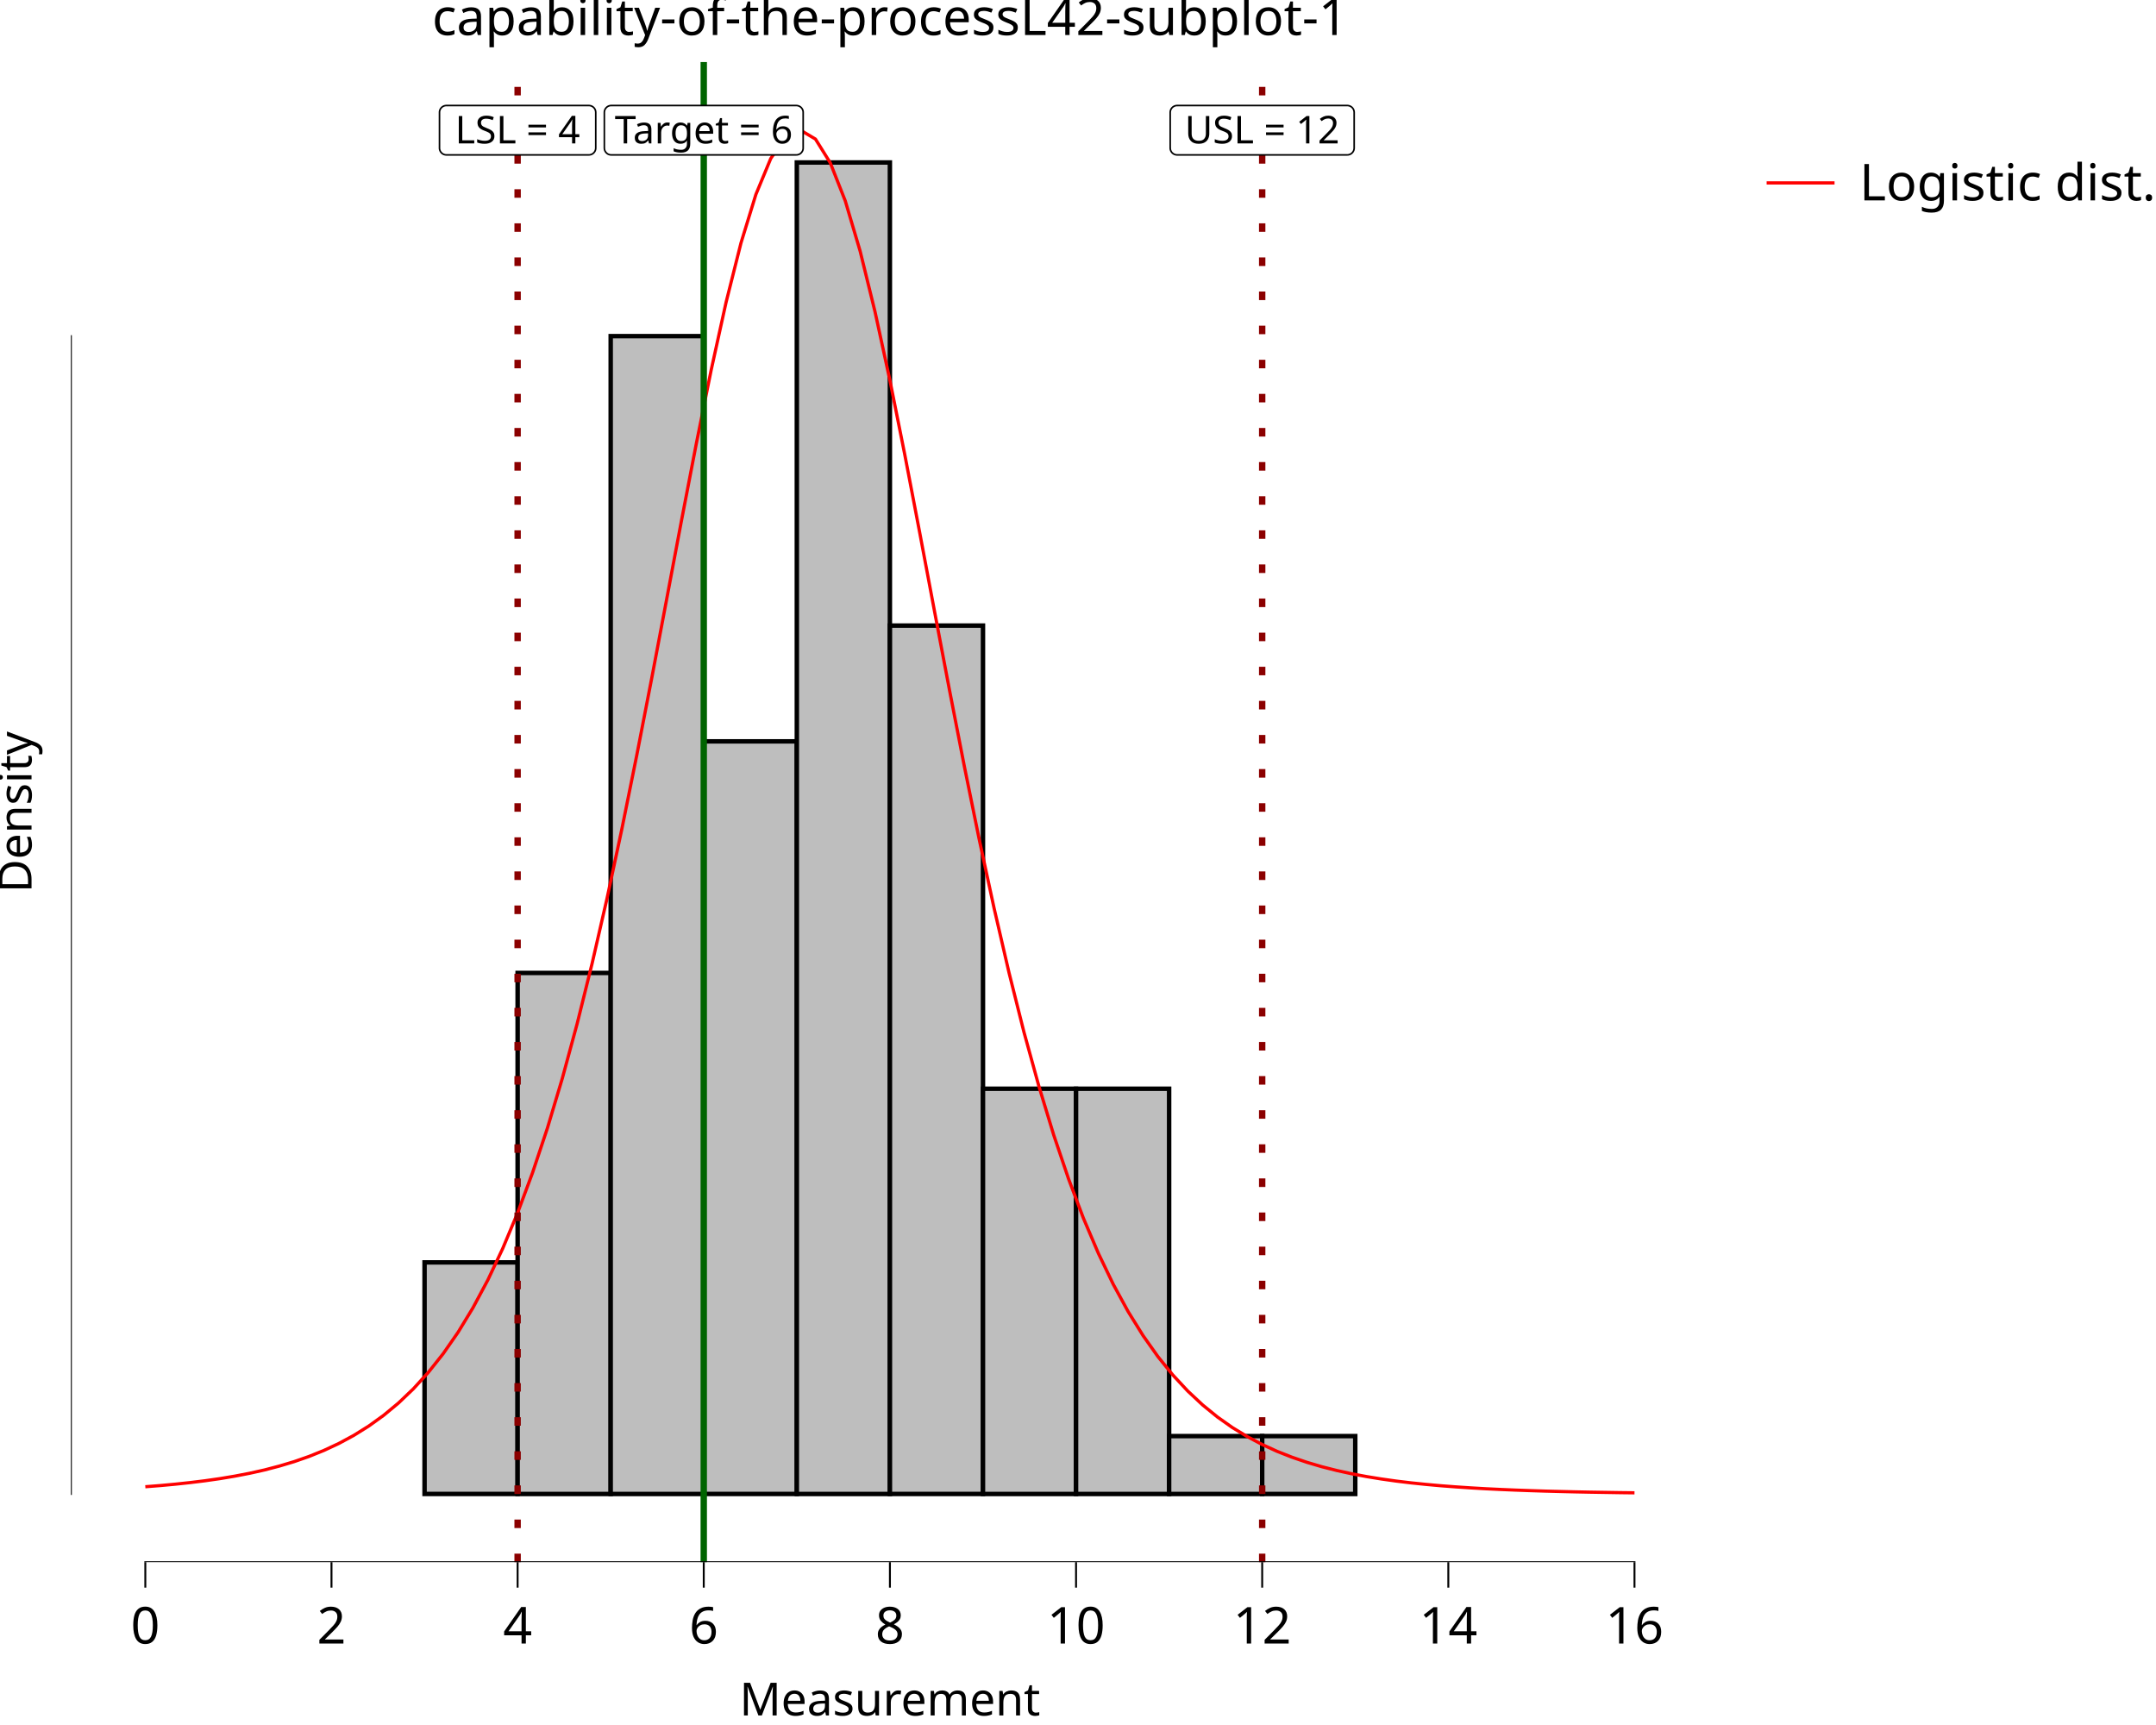
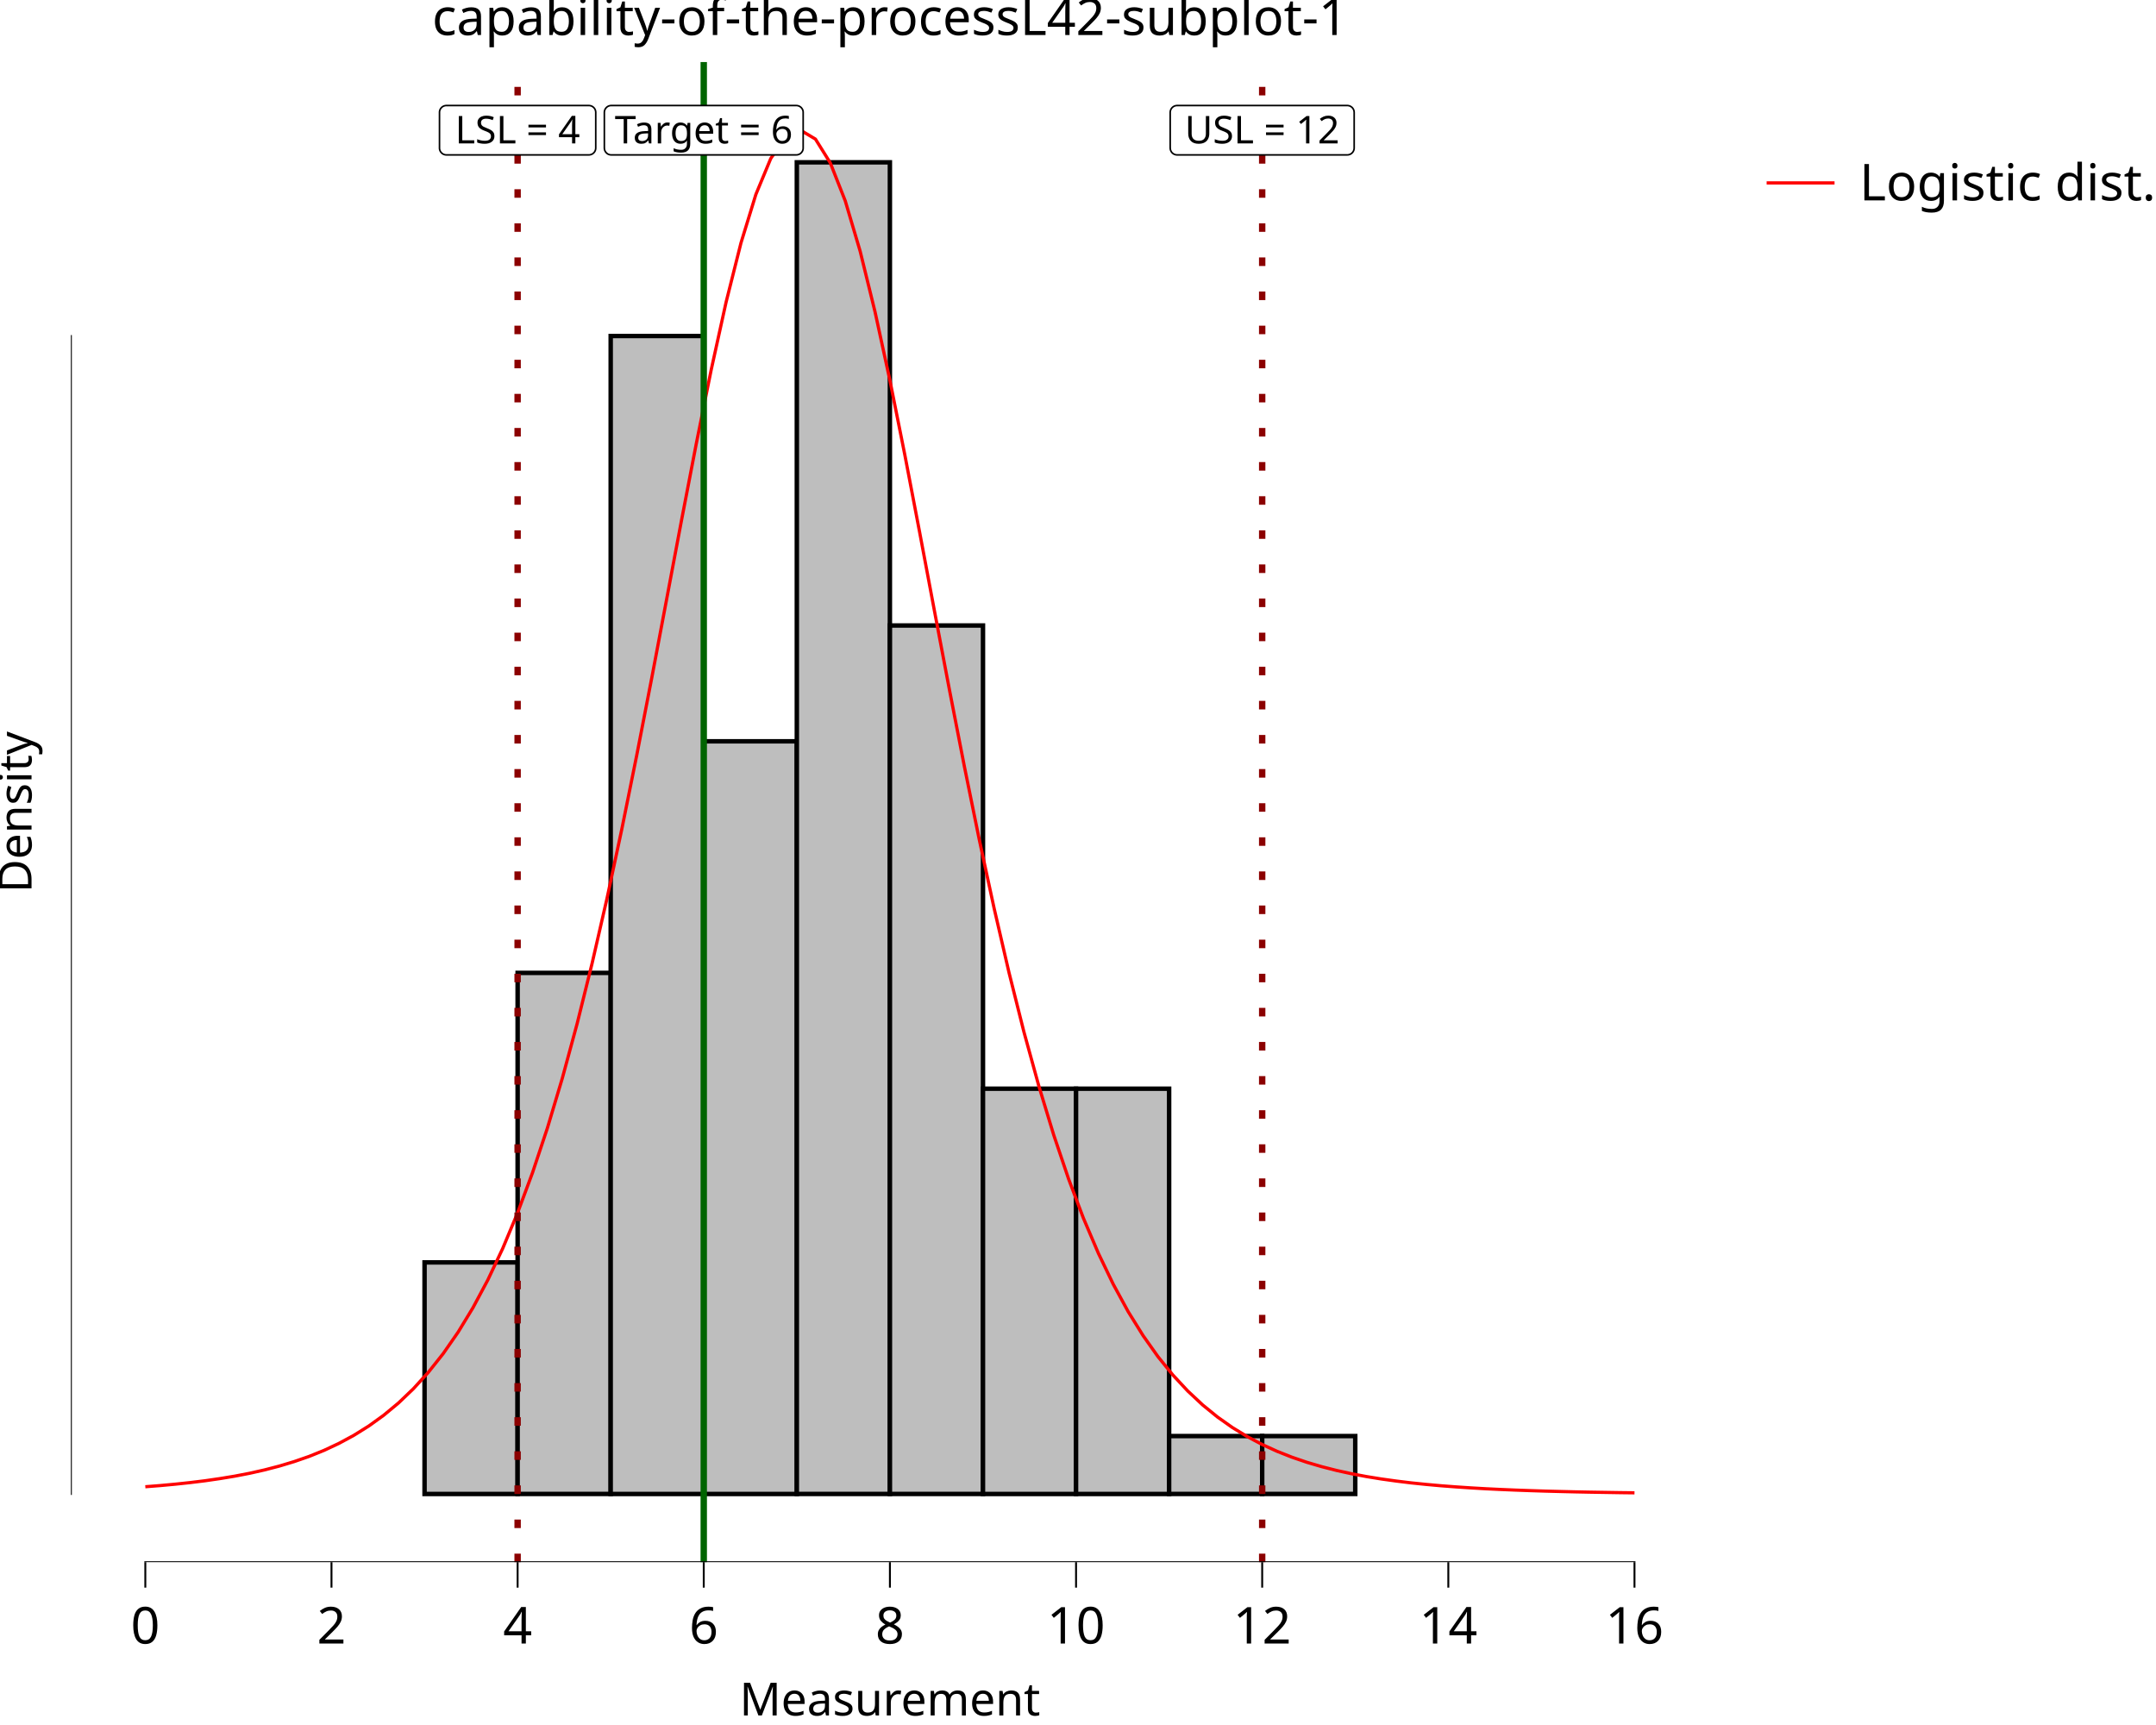
<svg xmlns="http://www.w3.org/2000/svg" class="svglite" data-engine-version="2.0" width="720.00pt" height="576.00pt" viewBox="0 0 720.00 576.00">
  <defs>
    <style type="text/css">
    .svglite line, .svglite polyline, .svglite polygon, .svglite path, .svglite rect, .svglite circle {
      fill: none;
      stroke: #000000;
      stroke-linecap: round;
      stroke-linejoin: round;
      stroke-miterlimit: 10.00;
    }
  </style>
  </defs>
  <rect width="100%" height="100%" style="stroke: none; fill: #FFFFFF;" />
  <defs>
    <clipPath id="cpMC4wMHw3MjAuMDB8MC4wMHw1NzYuMDA=">
      <rect x="0.00" y="0.00" width="720.00" height="576.00" />
    </clipPath>
  </defs>
  <g clip-path="url(#cpMC4wMHw3MjAuMDB8MC4wMHw1NzYuMDA=)">
    <rect x="0.00" y="0.00" width="720.00" height="576.00" style="stroke-width: 10.67; stroke: none;" />
  </g>
  <defs>
    <clipPath id="cpMjMuNjd8NTcwLjcwfDIwLjcxfDUyMS42Mw==">
      <rect x="23.67" y="20.71" width="547.03" height="500.92" />
    </clipPath>
  </defs>
  <g clip-path="url(#cpMjMuNjd8NTcwLjcwfDIwLjcxfDUyMS42Mw==)">
    <rect x="23.67" y="20.71" width="547.03" height="500.92" style="stroke-width: 10.67; stroke: none;" />
    <rect x="48.53" y="498.86" width="31.08" height="0.00" style="stroke-width: 1.49; stroke-linecap: butt; stroke-linejoin: miter; fill: #BEBEBE;" />
    <rect x="79.61" y="498.86" width="31.08" height="0.00" style="stroke-width: 1.49; stroke-linecap: butt; stroke-linejoin: miter; fill: #BEBEBE;" />
    <rect x="110.70" y="498.86" width="31.08" height="0.00" style="stroke-width: 1.49; stroke-linecap: butt; stroke-linejoin: miter; fill: #BEBEBE;" />
-     <rect x="141.78" y="421.53" width="31.08" height="77.32" style="stroke-width: 1.49; stroke-linecap: butt; stroke-linejoin: miter; fill: #BEBEBE;" />
-     <rect x="172.86" y="324.88" width="31.08" height="173.98" style="stroke-width: 1.49; stroke-linecap: butt; stroke-linejoin: miter; fill: #BEBEBE;" />
-     <rect x="203.94" y="112.24" width="31.08" height="386.62" style="stroke-width: 1.49; stroke-linecap: butt; stroke-linejoin: miter; fill: #BEBEBE;" />
-     <rect x="235.02" y="247.55" width="31.08" height="251.30" style="stroke-width: 1.49; stroke-linecap: butt; stroke-linejoin: miter; fill: #BEBEBE;" />
-     <rect x="266.10" y="54.25" width="31.08" height="444.61" style="stroke-width: 1.49; stroke-linecap: butt; stroke-linejoin: miter; fill: #BEBEBE;" />
-     <rect x="297.19" y="208.89" width="31.08" height="289.96" style="stroke-width: 1.49; stroke-linecap: butt; stroke-linejoin: miter; fill: #BEBEBE;" />
-     <rect x="328.27" y="363.54" width="31.08" height="135.32" style="stroke-width: 1.49; stroke-linecap: butt; stroke-linejoin: miter; fill: #BEBEBE;" />
-     <rect x="359.35" y="363.54" width="31.08" height="135.32" style="stroke-width: 1.49; stroke-linecap: butt; stroke-linejoin: miter; fill: #BEBEBE;" />
-     <rect x="390.43" y="479.53" width="31.08" height="19.33" style="stroke-width: 1.49; stroke-linecap: butt; stroke-linejoin: miter; fill: #BEBEBE;" />
-     <rect x="421.51" y="479.53" width="31.08" height="19.33" style="stroke-width: 1.49; stroke-linecap: butt; stroke-linejoin: miter; fill: #BEBEBE;" />
+     <rect x="141.78" y="421.53" width="31.08" height="77.33" style="stroke-width: 1.49; stroke-linecap: butt; stroke-linejoin: miter; fill: #BEBEBE;" />
+     <rect x="172.86" y="324.86" width="31.08" height="173.99" style="stroke-width: 1.49; stroke-linecap: butt; stroke-linejoin: miter; fill: #BEBEBE;" />
+     <rect x="203.94" y="112.20" width="31.08" height="386.66" style="stroke-width: 1.49; stroke-linecap: butt; stroke-linejoin: miter; fill: #BEBEBE;" />
+     <rect x="235.02" y="247.53" width="31.08" height="251.33" style="stroke-width: 1.49; stroke-linecap: butt; stroke-linejoin: miter; fill: #BEBEBE;" />
+     <rect x="266.10" y="54.20" width="31.08" height="444.65" style="stroke-width: 1.49; stroke-linecap: butt; stroke-linejoin: miter; fill: #BEBEBE;" />
+     <rect x="297.19" y="208.86" width="31.08" height="289.99" style="stroke-width: 1.49; stroke-linecap: butt; stroke-linejoin: miter; fill: #BEBEBE;" />
+     <rect x="328.27" y="363.53" width="31.08" height="135.33" style="stroke-width: 1.49; stroke-linecap: butt; stroke-linejoin: miter; fill: #BEBEBE;" />
+     <rect x="359.35" y="363.53" width="31.08" height="135.33" style="stroke-width: 1.49; stroke-linecap: butt; stroke-linejoin: miter; fill: #BEBEBE;" />
+     <rect x="390.43" y="479.52" width="31.08" height="19.33" style="stroke-width: 1.49; stroke-linecap: butt; stroke-linejoin: miter; fill: #BEBEBE;" />
+     <rect x="421.51" y="479.52" width="31.08" height="19.33" style="stroke-width: 1.49; stroke-linecap: butt; stroke-linejoin: miter; fill: #BEBEBE;" />
    <rect x="452.59" y="498.86" width="31.08" height="0.00" style="stroke-width: 1.49; stroke-linecap: butt; stroke-linejoin: miter; fill: #BEBEBE;" />
    <rect x="483.67" y="498.86" width="31.08" height="0.00" style="stroke-width: 1.49; stroke-linecap: butt; stroke-linejoin: miter; fill: #BEBEBE;" />
    <rect x="514.76" y="498.86" width="31.08" height="0.00" style="stroke-width: 1.49; stroke-linecap: butt; stroke-linejoin: miter; fill: #BEBEBE;" />
-     <polyline points="48.53,496.44 53.51,496.05 58.48,495.59 63.45,495.06 68.43,494.45 73.40,493.74 78.37,492.91 83.34,491.95 88.32,490.84 93.29,489.54 98.26,488.05 103.24,486.31 108.21,484.30 113.18,481.98 118.16,479.29 123.13,476.19 128.10,472.61 133.08,468.48 138.05,463.74 143.02,458.28 147.99,452.03 152.97,444.87 157.94,436.70 162.91,427.42 167.89,416.88 172.86,404.99 177.83,391.63 182.81,376.69 187.78,360.10 192.75,341.79 197.72,321.77 202.70,300.07 207.67,276.82 212.64,252.23 217.62,226.59 222.59,200.32 227.56,173.95 232.54,148.11 237.51,123.50 242.48,100.92 247.45,81.14 252.43,64.93 257.40,52.93 262.37,45.68 267.35,43.48 272.32,46.43 277.29,54.41 282.27,67.06 287.24,83.84 292.21,104.08 297.19,127.01 302.16,151.85 307.13,177.81 312.10,204.21 317.08,230.41 322.05,255.92 327.02,280.33 332.00,303.36 336.97,324.82 341.94,344.59 346.92,362.64 351.89,378.99 356.86,393.69 361.83,406.83 366.81,418.52 371.78,428.86 376.75,437.97 381.73,445.98 386.70,453.00 391.67,459.13 396.65,464.48 401.62,469.13 406.59,473.17 411.56,476.68 416.54,479.71 421.51,482.34 426.48,484.62 431.46,486.58 436.43,488.28 441.40,489.75 446.38,491.01 451.35,492.10 456.32,493.04 461.30,493.85 466.27,494.55 471.24,495.15 476.21,495.66 481.19,496.11 486.16,496.49 491.13,496.82 496.11,497.11 501.08,497.35 506.05,497.56 511.03,497.74 516.00,497.90 520.97,498.03 525.94,498.15 530.92,498.25 535.89,498.33 540.86,498.41 545.84,498.47 " style="stroke-width: 1.07; stroke: #FF0000; stroke-linecap: butt;" />
+     <polyline points="48.53,496.44 53.51,496.05 58.48,495.59 63.45,495.06 68.43,494.45 73.40,493.73 78.37,492.91 83.34,491.95 88.32,490.83 93.29,489.54 98.26,488.04 103.24,486.31 108.21,484.30 113.18,481.97 118.16,479.28 123.13,476.18 128.10,472.60 133.08,468.47 138.05,463.72 143.02,458.26 147.99,452.01 152.97,444.85 157.94,436.68 162.91,427.39 167.89,416.86 172.86,404.96 177.83,391.60 182.81,376.65 187.78,360.06 192.75,341.75 197.72,321.72 202.70,300.03 207.67,276.78 212.64,252.19 217.62,226.55 222.59,200.28 227.56,173.91 232.54,148.07 237.51,123.47 242.48,100.89 247.45,81.12 252.43,64.91 257.40,52.93 262.37,45.67 267.35,43.48 272.32,46.44 277.29,54.42 282.27,67.07 287.24,83.85 292.21,104.09 297.19,127.02 302.16,151.85 307.13,177.81 312.10,204.20 317.08,230.40 322.05,255.91 327.02,280.32 332.00,303.35 336.97,324.80 341.94,344.57 346.92,362.63 351.89,378.97 356.86,393.68 361.83,406.82 366.81,418.50 371.78,428.84 376.75,437.96 381.73,445.97 386.70,452.99 391.67,459.12 396.65,464.47 401.62,469.12 406.59,473.16 411.56,476.67 416.54,479.71 421.51,482.34 426.48,484.61 431.46,486.58 436.43,488.28 441.40,489.74 446.38,491.01 451.35,492.10 456.32,493.04 461.30,493.85 466.27,494.54 471.24,495.15 476.21,495.66 481.19,496.11 486.16,496.49 491.13,496.82 496.11,497.11 501.08,497.35 506.05,497.56 511.03,497.74 516.00,497.90 520.97,498.03 525.94,498.15 530.92,498.25 535.89,498.33 540.86,498.41 545.84,498.47 " style="stroke-width: 1.07; stroke: #FF0000; stroke-linecap: butt;" />
    <line x1="235.02" y1="521.63" x2="235.02" y2="20.71" style="stroke-width: 2.13; stroke: #006400; stroke-linecap: butt;" />
    <line x1="172.86" y1="521.63" x2="172.86" y2="20.71" style="stroke-width: 2.13; stroke: #8B0000; stroke-dasharray: 2.85,8.54; stroke-linecap: butt;" />
    <line x1="421.51" y1="521.63" x2="421.51" y2="20.71" style="stroke-width: 2.13; stroke: #8B0000; stroke-dasharray: 2.85,8.54; stroke-linecap: butt;" />
    <polygon points="204.12,51.72 265.92,51.72 265.83,51.72 266.20,51.71 266.56,51.63 266.91,51.50 267.23,51.32 267.52,51.08 267.76,50.80 267.96,50.49 268.11,50.15 268.20,49.79 268.22,49.42 268.22,49.42 268.22,37.53 268.22,37.53 268.20,37.17 268.11,36.80 267.96,36.46 267.76,36.15 267.52,35.87 267.23,35.64 266.91,35.45 266.56,35.32 266.20,35.25 265.92,35.23 204.12,35.23 204.40,35.25 204.03,35.23 203.66,35.28 203.31,35.38 202.97,35.54 202.67,35.75 202.40,36.01 202.18,36.30 202.00,36.63 201.89,36.98 201.83,37.35 201.82,37.53 201.82,49.42 201.83,49.23 201.83,49.60 201.89,49.97 202.00,50.32 202.18,50.65 202.40,50.95 202.67,51.20 202.97,51.42 203.31,51.57 203.66,51.68 204.03,51.72 " style="stroke-width: 0.53; fill: #FFFFFF;" />
    <text x="235.02" y="47.88" text-anchor="middle" style="font-size: 12.80px; font-family: sans;" textLength="58.72px" lengthAdjust="spacingAndGlyphs">Target = 6</text>
    <polygon points="149.07,51.72 196.65,51.72 196.55,51.72 196.93,51.71 197.29,51.63 197.64,51.50 197.96,51.32 198.24,51.08 198.49,50.80 198.69,50.49 198.83,50.15 198.92,49.79 198.95,49.42 198.95,49.42 198.95,37.53 198.95,37.53 198.92,37.17 198.83,36.80 198.69,36.46 198.49,36.15 198.24,35.87 197.96,35.64 197.64,35.45 197.29,35.32 196.93,35.25 196.65,35.23 149.07,35.23 149.35,35.25 148.98,35.23 148.61,35.28 148.25,35.38 147.92,35.54 147.61,35.75 147.35,36.01 147.12,36.30 146.95,36.63 146.83,36.98 146.77,37.35 146.77,37.53 146.77,49.42 146.77,49.23 146.77,49.60 146.83,49.97 146.95,50.32 147.12,50.65 147.35,50.95 147.61,51.20 147.92,51.42 148.25,51.57 148.61,51.68 148.98,51.72 " style="stroke-width: 0.53; fill: #FFFFFF;" />
    <text x="172.86" y="47.88" text-anchor="middle" style="font-size: 12.80px; font-family: sans;" textLength="44.50px" lengthAdjust="spacingAndGlyphs">LSL = 4</text>
    <polygon points="393.10,51.72 449.92,51.72 449.83,51.72 450.20,51.71 450.56,51.63 450.91,51.50 451.23,51.32 451.52,51.08 451.77,50.80 451.96,50.49 452.11,50.15 452.20,49.79 452.23,49.42 452.23,49.42 452.23,37.53 452.23,37.53 452.20,37.17 452.11,36.80 451.96,36.46 451.77,36.15 451.52,35.87 451.23,35.64 450.91,35.45 450.56,35.32 450.20,35.25 449.92,35.23 393.10,35.23 393.38,35.25 393.01,35.23 392.64,35.28 392.28,35.38 391.95,35.54 391.64,35.75 391.37,36.01 391.15,36.30 390.98,36.63 390.86,36.98 390.80,37.35 390.79,37.53 390.79,49.42 390.80,49.23 390.80,49.60 390.86,49.97 390.98,50.32 391.15,50.65 391.37,50.95 391.64,51.20 391.95,51.42 392.28,51.57 392.64,51.68 393.01,51.72 " style="stroke-width: 0.53; fill: #FFFFFF;" />
    <text x="421.51" y="47.88" text-anchor="middle" style="font-size: 12.80px; font-family: sans;" textLength="53.75px" lengthAdjust="spacingAndGlyphs">USL = 12</text>
    <line x1="48.21" y1="521.63" x2="546.16" y2="521.63" style="stroke-width: 0.64; stroke-linecap: butt;" />
-     <line x1="23.67" y1="499.18" x2="23.67" y2="111.92" style="stroke-width: 0.64; stroke-linecap: butt;" />
+     <line x1="23.67" y1="499.18" x2="23.67" y2="111.88" style="stroke-width: 0.64; stroke-linecap: butt;" />
    <rect x="23.67" y="20.71" width="547.03" height="500.92" style="stroke-width: 0.00; stroke: none;" />
  </g>
  <g clip-path="url(#cpMC4wMHw3MjAuMDB8MC4wMHw1NzYuMDA=)">
    <polyline points="23.67,521.63 23.67,20.71 " style="stroke-width: 0.00; stroke: none; stroke-linecap: butt;" />
    <polyline points="23.67,521.63 570.70,521.63 " style="stroke-width: 0.00; stroke: none; stroke-linecap: butt;" />
    <polyline points="48.53,530.13 48.53,521.63 " style="stroke-width: 0.64; stroke-linecap: butt;" />
    <polyline points="110.70,530.13 110.70,521.63 " style="stroke-width: 0.64; stroke-linecap: butt;" />
    <polyline points="172.86,530.13 172.86,521.63 " style="stroke-width: 0.64; stroke-linecap: butt;" />
    <polyline points="235.02,530.13 235.02,521.63 " style="stroke-width: 0.64; stroke-linecap: butt;" />
    <polyline points="297.19,530.13 297.19,521.63 " style="stroke-width: 0.64; stroke-linecap: butt;" />
    <polyline points="359.35,530.13 359.35,521.63 " style="stroke-width: 0.64; stroke-linecap: butt;" />
    <polyline points="421.51,530.13 421.51,521.63 " style="stroke-width: 0.64; stroke-linecap: butt;" />
    <polyline points="483.67,530.13 483.67,521.63 " style="stroke-width: 0.64; stroke-linecap: butt;" />
    <polyline points="545.84,530.13 545.84,521.63 " style="stroke-width: 0.64; stroke-linecap: butt;" />
    <text x="48.53" y="548.80" text-anchor="middle" style="font-size: 17.00px; font-family: sans;" textLength="9.46px" lengthAdjust="spacingAndGlyphs">0</text>
    <text x="110.70" y="548.80" text-anchor="middle" style="font-size: 17.00px; font-family: sans;" textLength="9.46px" lengthAdjust="spacingAndGlyphs">2</text>
    <text x="172.86" y="548.80" text-anchor="middle" style="font-size: 17.00px; font-family: sans;" textLength="9.46px" lengthAdjust="spacingAndGlyphs">4</text>
    <text x="235.02" y="548.80" text-anchor="middle" style="font-size: 17.00px; font-family: sans;" textLength="9.46px" lengthAdjust="spacingAndGlyphs">6</text>
    <text x="297.19" y="548.80" text-anchor="middle" style="font-size: 17.00px; font-family: sans;" textLength="9.46px" lengthAdjust="spacingAndGlyphs">8</text>
    <text x="359.35" y="548.80" text-anchor="middle" style="font-size: 17.00px; font-family: sans;" textLength="18.91px" lengthAdjust="spacingAndGlyphs">10</text>
    <text x="421.51" y="548.80" text-anchor="middle" style="font-size: 17.00px; font-family: sans;" textLength="18.91px" lengthAdjust="spacingAndGlyphs">12</text>
    <text x="483.67" y="548.80" text-anchor="middle" style="font-size: 17.00px; font-family: sans;" textLength="18.91px" lengthAdjust="spacingAndGlyphs">14</text>
    <text x="545.84" y="548.80" text-anchor="middle" style="font-size: 17.00px; font-family: sans;" textLength="18.91px" lengthAdjust="spacingAndGlyphs">16</text>
    <text x="297.19" y="572.82" text-anchor="middle" style="font-size: 15.30px; font-family: sans;" textLength="93.56px" lengthAdjust="spacingAndGlyphs">Measurement</text>
    <text transform="translate(10.53,271.17) rotate(-90)" text-anchor="middle" style="font-size: 15.30px; font-family: sans;" textLength="51.03px" lengthAdjust="spacingAndGlyphs">Density</text>
    <rect x="581.66" y="20.71" width="138.34" height="60.01" style="stroke-width: 0.75; stroke: none;" />
    <rect x="581.66" y="20.71" width="138.34" height="60.01" style="stroke-width: 10.67; stroke: none;" />
    <rect x="587.14" y="46.90" width="28.35" height="28.35" style="stroke-width: 10.67; stroke: none;" />
    <line x1="589.97" y1="61.07" x2="612.65" y2="61.07" style="stroke-width: 1.07; stroke: #FF0000; stroke-linecap: butt;" />
    <text x="620.97" y="66.92" style="font-size: 17.00px; font-family: sans;" textLength="93.55px" lengthAdjust="spacingAndGlyphs">Logistic dist.</text>
    <text x="297.19" y="11.70" text-anchor="middle" style="font-size: 17.00px; font-family: sans;" textLength="289.19px" lengthAdjust="spacingAndGlyphs">capability-of-the-processL42-subplot-1</text>
  </g>
</svg>
